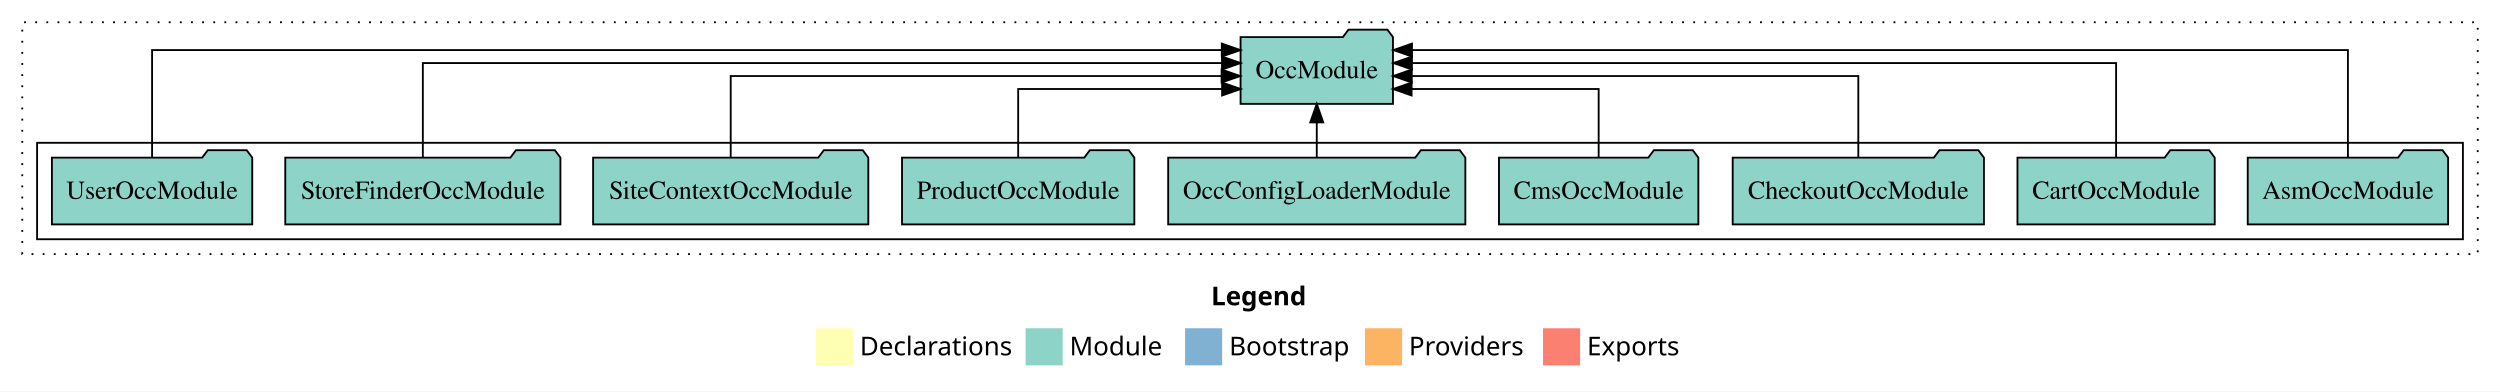
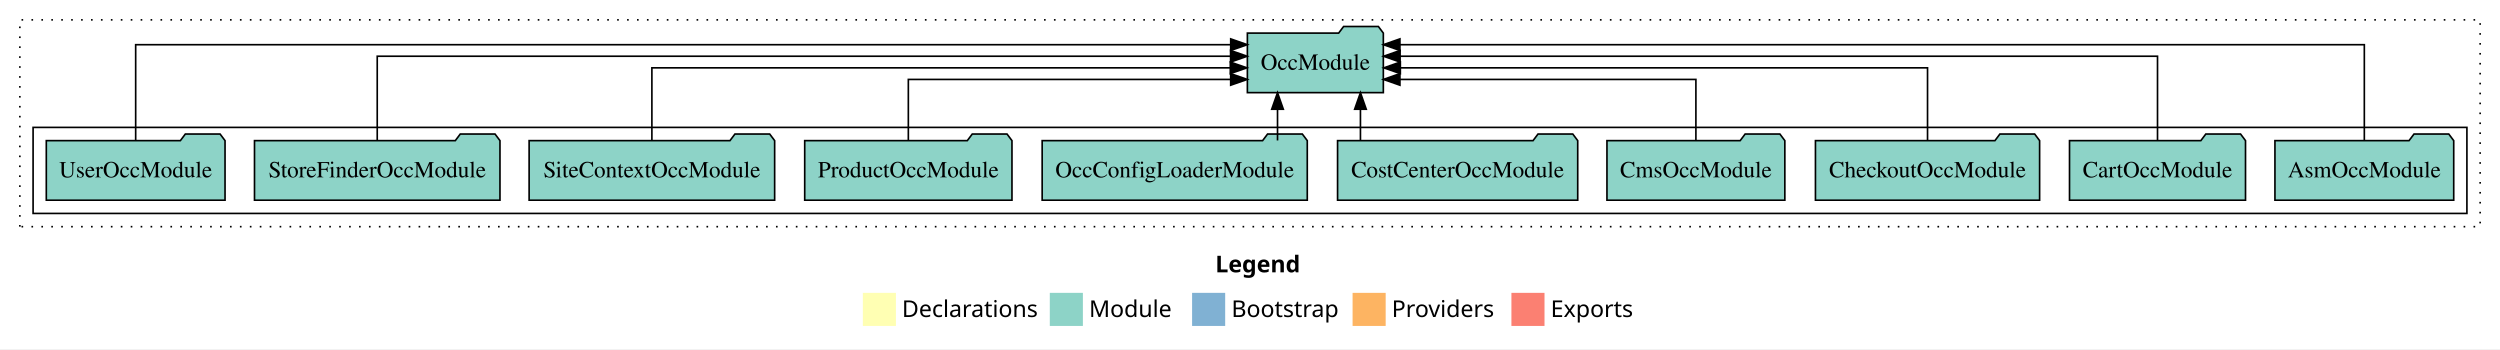
- <svg xmlns="http://www.w3.org/2000/svg" width="1348pt" height="211pt" viewBox="0.00 0.00 1348.00 211.00">
+ <svg xmlns="http://www.w3.org/2000/svg" width="1511pt" height="211pt" viewBox="0.00 0.00 1511.00 211.00">
  <g id="graph0" class="graph" transform="scale(1 1) rotate(0) translate(4 207)">
-     <polygon fill="#ffffff" stroke="transparent" points="-4,4 -4,-207 1344,-207 1344,4 -4,4" />
-     <text text-anchor="start" x="649.009" y="-42.4" font-family="sans-serif" font-weight="bold" font-size="14.00" fill="#000000">Legend</text>
-     <polygon fill="#ffffb3" stroke="transparent" points="436,-10 436,-30 456,-30 456,-10 436,-10" />
-     <text text-anchor="start" x="459.629" y="-15.4" font-family="sans-serif" font-size="14.00" fill="#000000">  Declarations</text>
-     <polygon fill="#8dd3c7" stroke="transparent" points="549,-10 549,-30 569,-30 569,-10 549,-10" />
-     <text text-anchor="start" x="572.725" y="-15.4" font-family="sans-serif" font-size="14.00" fill="#000000">  Module</text>
-     <polygon fill="#80b1d3" stroke="transparent" points="635,-10 635,-30 655,-30 655,-10 635,-10" />
-     <text text-anchor="start" x="658.781" y="-15.4" font-family="sans-serif" font-size="14.00" fill="#000000">  Bootstrap</text>
-     <polygon fill="#fdb462" stroke="transparent" points="732,-10 732,-30 752,-30 752,-10 732,-10" />
-     <text text-anchor="start" x="755.673" y="-15.4" font-family="sans-serif" font-size="14.00" fill="#000000">  Providers</text>
-     <polygon fill="#fb8072" stroke="transparent" points="828,-10 828,-30 848,-30 848,-10 828,-10" />
-     <text text-anchor="start" x="851.726" y="-15.4" font-family="sans-serif" font-size="14.00" fill="#000000">  Exports</text>
+     <polygon fill="#ffffff" stroke="transparent" points="-4,4 -4,-207 1507,-207 1507,4 -4,4" />
+     <text text-anchor="start" x="730.509" y="-42.4" font-family="sans-serif" font-weight="bold" font-size="14.00" fill="#000000">Legend</text>
+     <polygon fill="#ffffb3" stroke="transparent" points="517.5,-10 517.5,-30 537.5,-30 537.5,-10 517.5,-10" />
+     <text text-anchor="start" x="541.129" y="-15.4" font-family="sans-serif" font-size="14.00" fill="#000000">  Declarations</text>
+     <polygon fill="#8dd3c7" stroke="transparent" points="630.5,-10 630.5,-30 650.5,-30 650.5,-10 630.5,-10" />
+     <text text-anchor="start" x="654.225" y="-15.4" font-family="sans-serif" font-size="14.00" fill="#000000">  Module</text>
+     <polygon fill="#80b1d3" stroke="transparent" points="716.5,-10 716.5,-30 736.5,-30 736.5,-10 716.5,-10" />
+     <text text-anchor="start" x="740.281" y="-15.4" font-family="sans-serif" font-size="14.00" fill="#000000">  Bootstrap</text>
+     <polygon fill="#fdb462" stroke="transparent" points="813.5,-10 813.5,-30 833.5,-30 833.5,-10 813.5,-10" />
+     <text text-anchor="start" x="837.173" y="-15.4" font-family="sans-serif" font-size="14.00" fill="#000000">  Providers</text>
+     <polygon fill="#fb8072" stroke="transparent" points="909.5,-10 909.5,-30 929.5,-30 929.5,-10 909.5,-10" />
+     <text text-anchor="start" x="933.226" y="-15.4" font-family="sans-serif" font-size="14.00" fill="#000000">  Exports</text>
    <g id="clust1" class="cluster">
-       <polygon fill="none" stroke="#000000" stroke-dasharray="1,5" points="8,-70 8,-195 1332,-195 1332,-70 8,-70" />
+       <polygon fill="none" stroke="#000000" stroke-dasharray="1,5" points="8,-70 8,-195 1495,-195 1495,-70 8,-70" />
    </g>
    <g id="clust3" class="cluster">
-       <polygon fill="none" stroke="#000000" points="16,-78 16,-130 1324,-130 1324,-78 16,-78" />
+       <polygon fill="none" stroke="#000000" points="16,-78 16,-130 1487,-130 1487,-78 16,-78" />
    </g>
    <g id="node1" class="node">
-       <polygon fill="#8dd3c7" stroke="#000000" points="1316.028,-122 1313.028,-126 1292.028,-126 1289.028,-122 1207.972,-122 1207.972,-86 1316.028,-86 1316.028,-122" />
-       <text text-anchor="middle" x="1262" y="-99.8" font-family="Times,serif" font-size="14.00" fill="#000000">AsmOccModule</text>
+       <polygon fill="#8dd3c7" stroke="#000000" points="1479.028,-122 1476.028,-126 1455.028,-126 1452.028,-122 1370.972,-122 1370.972,-86 1479.028,-86 1479.028,-122" />
+       <text text-anchor="middle" x="1425" y="-99.8" font-family="Times,serif" font-size="14.00" fill="#000000">AsmOccModule</text>
    </g>
-     <g id="node10" class="node">
-       <polygon fill="#8dd3c7" stroke="#000000" points="747.086,-187 744.086,-191 723.086,-191 720.086,-187 664.914,-187 664.914,-151 747.086,-151 747.086,-187" />
-       <text text-anchor="middle" x="706" y="-164.8" font-family="Times,serif" font-size="14.00" fill="#000000">OccModule</text>
+     <g id="node11" class="node">
+       <polygon fill="#8dd3c7" stroke="#000000" points="832.086,-187 829.086,-191 808.086,-191 805.086,-187 749.914,-187 749.914,-151 832.086,-151 832.086,-187" />
+       <text text-anchor="middle" x="791" y="-164.8" font-family="Times,serif" font-size="14.00" fill="#000000">OccModule</text>
    </g>
    <g id="edge1" class="edge">
-       <path fill="none" stroke="#000000" d="M1262,-122.011C1262,-144.485 1262,-180 1262,-180 1262,-180 757.336,-180 757.336,-180" />
-       <polygon fill="#000000" stroke="#000000" points="757.336,-176.5 747.336,-180 757.336,-183.5 757.336,-176.5" />
+       <path fill="none" stroke="#000000" d="M1425,-122.011C1425,-144.485 1425,-180 1425,-180 1425,-180 842.11,-180 842.11,-180" />
+       <polygon fill="#000000" stroke="#000000" points="842.11,-176.5 832.11,-180 842.11,-183.5 842.11,-176.5" />
    </g>
    <g id="node2" class="node">
-       <polygon fill="#8dd3c7" stroke="#000000" points="1190.188,-122 1187.188,-126 1166.188,-126 1163.188,-122 1083.812,-122 1083.812,-86 1190.188,-86 1190.188,-122" />
-       <text text-anchor="middle" x="1137" y="-99.8" font-family="Times,serif" font-size="14.00" fill="#000000">CartOccModule</text>
+       <polygon fill="#8dd3c7" stroke="#000000" points="1353.188,-122 1350.188,-126 1329.188,-126 1326.188,-122 1246.812,-122 1246.812,-86 1353.188,-86 1353.188,-122" />
+       <text text-anchor="middle" x="1300" y="-99.8" font-family="Times,serif" font-size="14.00" fill="#000000">CartOccModule</text>
    </g>
    <g id="edge2" class="edge">
-       <path fill="none" stroke="#000000" d="M1137,-122.129C1137,-142.572 1137,-173 1137,-173 1137,-173 757.326,-173 757.326,-173" />
-       <polygon fill="#000000" stroke="#000000" points="757.326,-169.5 747.326,-173 757.326,-176.5 757.326,-169.5" />
+       <path fill="none" stroke="#000000" d="M1300,-122.129C1300,-142.572 1300,-173 1300,-173 1300,-173 842.222,-173 842.222,-173" />
+       <polygon fill="#000000" stroke="#000000" points="842.222,-169.5 832.222,-173 842.222,-176.5 842.222,-169.5" />
    </g>
    <g id="node3" class="node">
-       <polygon fill="#8dd3c7" stroke="#000000" points="1065.742,-122 1062.742,-126 1041.742,-126 1038.742,-122 930.258,-122 930.258,-86 1065.742,-86 1065.742,-122" />
-       <text text-anchor="middle" x="998" y="-99.8" font-family="Times,serif" font-size="14.00" fill="#000000">CheckoutOccModule</text>
+       <polygon fill="#8dd3c7" stroke="#000000" points="1228.742,-122 1225.742,-126 1204.742,-126 1201.742,-122 1093.258,-122 1093.258,-86 1228.742,-86 1228.742,-122" />
+       <text text-anchor="middle" x="1161" y="-99.8" font-family="Times,serif" font-size="14.00" fill="#000000">CheckoutOccModule</text>
    </g>
    <g id="edge3" class="edge">
-       <path fill="none" stroke="#000000" d="M998,-122.267C998,-140.555 998,-166 998,-166 998,-166 757.217,-166 757.217,-166" />
-       <polygon fill="#000000" stroke="#000000" points="757.217,-162.5 747.217,-166 757.217,-169.5 757.217,-162.5" />
+       <path fill="none" stroke="#000000" d="M1161,-122.267C1161,-140.555 1161,-166 1161,-166 1161,-166 842.367,-166 842.367,-166" />
+       <polygon fill="#000000" stroke="#000000" points="842.367,-162.5 832.367,-166 842.367,-169.5 842.367,-162.5" />
    </g>
    <g id="node4" class="node">
-       <polygon fill="#8dd3c7" stroke="#000000" points="911.758,-122 908.758,-126 887.758,-126 884.758,-122 804.242,-122 804.242,-86 911.758,-86 911.758,-122" />
-       <text text-anchor="middle" x="858" y="-99.8" font-family="Times,serif" font-size="14.00" fill="#000000">CmsOccModule</text>
+       <polygon fill="#8dd3c7" stroke="#000000" points="1074.758,-122 1071.758,-126 1050.758,-126 1047.758,-122 967.242,-122 967.242,-86 1074.758,-86 1074.758,-122" />
+       <text text-anchor="middle" x="1021" y="-99.8" font-family="Times,serif" font-size="14.00" fill="#000000">CmsOccModule</text>
    </g>
    <g id="edge4" class="edge">
-       <path fill="none" stroke="#000000" d="M858,-122.009C858,-138.049 858,-159 858,-159 858,-159 757.133,-159 757.133,-159" />
-       <polygon fill="#000000" stroke="#000000" points="757.133,-155.5 747.133,-159 757.133,-162.5 757.133,-155.5" />
+       <path fill="none" stroke="#000000" d="M1021,-122.009C1021,-138.049 1021,-159 1021,-159 1021,-159 842.119,-159 842.119,-159" />
+       <polygon fill="#000000" stroke="#000000" points="842.119,-155.5 832.119,-159 842.119,-162.5 842.119,-155.5" />
    </g>
    <g id="node5" class="node">
+       <polygon fill="#8dd3c7" stroke="#000000" points="949.574,-122 946.574,-126 925.574,-126 922.574,-122 804.426,-122 804.426,-86 949.574,-86 949.574,-122" />
+       <text text-anchor="middle" x="877" y="-99.8" font-family="Times,serif" font-size="14.00" fill="#000000">CostCenterOccModule</text>
+     </g>
+     <g id="edge5" class="edge">
+       <path fill="none" stroke="#000000" d="M818.253,-122.106C818.253,-122.106 818.253,-140.991 818.253,-140.991" />
+       <polygon fill="#000000" stroke="#000000" points="814.753,-140.991 818.253,-150.991 821.753,-140.991 814.753,-140.991" />
+     </g>
+     <g id="node6" class="node">
      <polygon fill="#8dd3c7" stroke="#000000" points="786.116,-122 783.116,-126 762.116,-126 759.116,-122 625.884,-122 625.884,-86 786.116,-86 786.116,-122" />
      <text text-anchor="middle" x="706" y="-99.8" font-family="Times,serif" font-size="14.00" fill="#000000">OccConfigLoaderModule</text>
    </g>
-     <g id="edge5" class="edge">
-       <path fill="none" stroke="#000000" d="M706,-122.106C706,-122.106 706,-140.991 706,-140.991" />
-       <polygon fill="#000000" stroke="#000000" points="702.5,-140.991 706,-150.991 709.5,-140.991 702.5,-140.991" />
+     <g id="edge6" class="edge">
+       <path fill="none" stroke="#000000" d="M768.133,-122.106C768.133,-122.106 768.133,-140.991 768.133,-140.991" />
+       <polygon fill="#000000" stroke="#000000" points="764.633,-140.991 768.133,-150.991 771.633,-140.991 764.633,-140.991" />
    </g>
-     <g id="node6" class="node">
+     <g id="node7" class="node">
      <polygon fill="#8dd3c7" stroke="#000000" points="607.635,-122 604.635,-126 583.635,-126 580.635,-122 482.365,-122 482.365,-86 607.635,-86 607.635,-122" />
      <text text-anchor="middle" x="545" y="-99.8" font-family="Times,serif" font-size="14.00" fill="#000000">ProductOccModule</text>
    </g>
-     <g id="edge6" class="edge">
-       <path fill="none" stroke="#000000" d="M545,-122.009C545,-138.049 545,-159 545,-159 545,-159 654.956,-159 654.956,-159" />
-       <polygon fill="#000000" stroke="#000000" points="654.956,-162.5 664.956,-159 654.956,-155.5 654.956,-162.5" />
+     <g id="edge7" class="edge">
+       <path fill="none" stroke="#000000" d="M545,-122.009C545,-138.049 545,-159 545,-159 545,-159 739.825,-159 739.825,-159" />
+       <polygon fill="#000000" stroke="#000000" points="739.825,-162.5 749.825,-159 739.825,-155.5 739.825,-162.5" />
    </g>
-     <g id="node7" class="node">
+     <g id="node8" class="node">
      <polygon fill="#8dd3c7" stroke="#000000" points="464.197,-122 461.197,-126 440.197,-126 437.197,-122 315.803,-122 315.803,-86 464.197,-86 464.197,-122" />
      <text text-anchor="middle" x="390" y="-99.8" font-family="Times,serif" font-size="14.00" fill="#000000">SiteContextOccModule</text>
    </g>
-     <g id="edge7" class="edge">
-       <path fill="none" stroke="#000000" d="M390,-122.267C390,-140.555 390,-166 390,-166 390,-166 654.688,-166 654.688,-166" />
-       <polygon fill="#000000" stroke="#000000" points="654.689,-169.5 664.688,-166 654.688,-162.5 654.689,-169.5" />
+     <g id="edge8" class="edge">
+       <path fill="none" stroke="#000000" d="M390,-122.267C390,-140.555 390,-166 390,-166 390,-166 739.596,-166 739.596,-166" />
+       <polygon fill="#000000" stroke="#000000" points="739.596,-169.5 749.596,-166 739.596,-162.5 739.596,-169.5" />
    </g>
-     <g id="node8" class="node">
+     <g id="node9" class="node">
      <polygon fill="#8dd3c7" stroke="#000000" points="298.183,-122 295.183,-126 274.183,-126 271.183,-122 149.817,-122 149.817,-86 298.183,-86 298.183,-122" />
      <text text-anchor="middle" x="224" y="-99.8" font-family="Times,serif" font-size="14.00" fill="#000000">StoreFinderOccModule</text>
    </g>
-     <g id="edge8" class="edge">
-       <path fill="none" stroke="#000000" d="M224,-122.129C224,-142.572 224,-173 224,-173 224,-173 654.905,-173 654.905,-173" />
-       <polygon fill="#000000" stroke="#000000" points="654.905,-176.5 664.905,-173 654.905,-169.5 654.905,-176.5" />
+     <g id="edge9" class="edge">
+       <path fill="none" stroke="#000000" d="M224,-122.129C224,-142.572 224,-173 224,-173 224,-173 739.766,-173 739.766,-173" />
+       <polygon fill="#000000" stroke="#000000" points="739.766,-176.5 749.766,-173 739.766,-169.5 739.766,-176.5" />
    </g>
-     <g id="node9" class="node">
+     <g id="node10" class="node">
      <polygon fill="#8dd3c7" stroke="#000000" points="132.013,-122 129.013,-126 108.013,-126 105.013,-122 23.987,-122 23.987,-86 132.013,-86 132.013,-122" />
      <text text-anchor="middle" x="78" y="-99.8" font-family="Times,serif" font-size="14.00" fill="#000000">UserOccModule</text>
    </g>
-     <g id="edge9" class="edge">
-       <path fill="none" stroke="#000000" d="M78,-122.011C78,-144.485 78,-180 78,-180 78,-180 654.795,-180 654.795,-180" />
-       <polygon fill="#000000" stroke="#000000" points="654.795,-183.5 664.795,-180 654.795,-176.5 654.795,-183.5" />
+     <g id="edge10" class="edge">
+       <path fill="none" stroke="#000000" d="M78,-122.011C78,-144.485 78,-180 78,-180 78,-180 739.845,-180 739.845,-180" />
+       <polygon fill="#000000" stroke="#000000" points="739.845,-183.5 749.845,-180 739.845,-176.5 739.845,-183.5" />
    </g>
  </g>
</svg>
